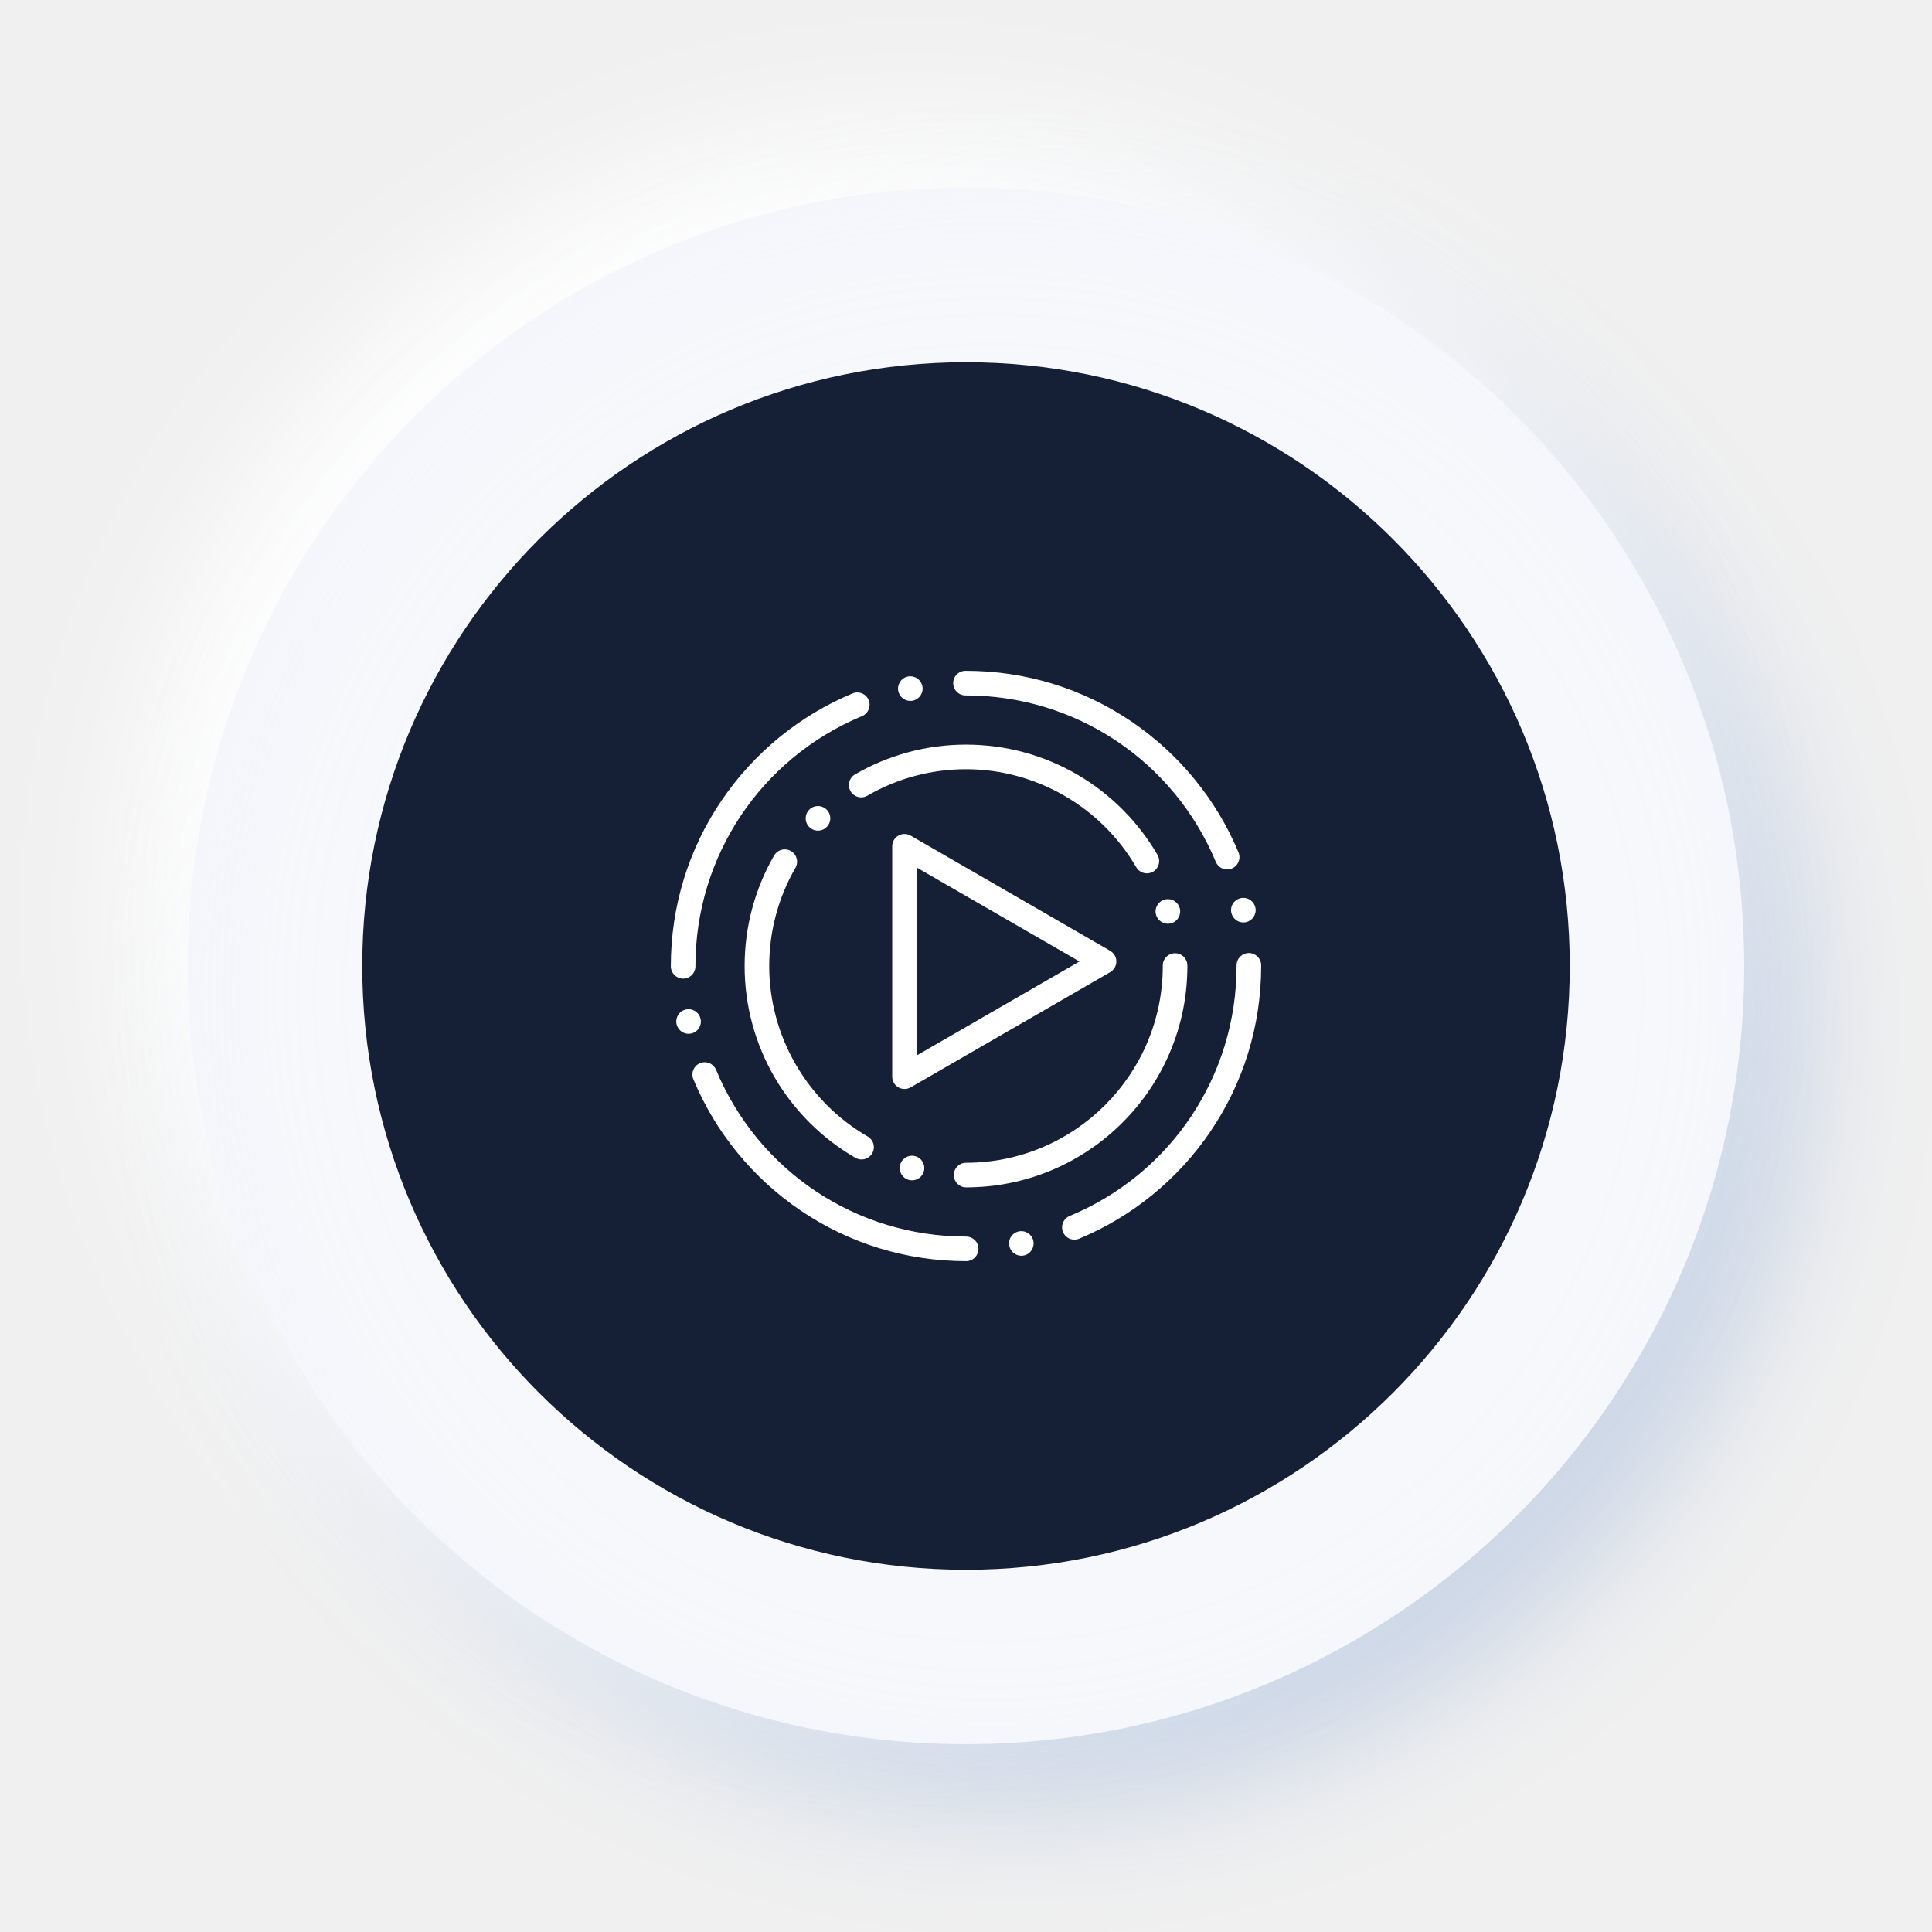
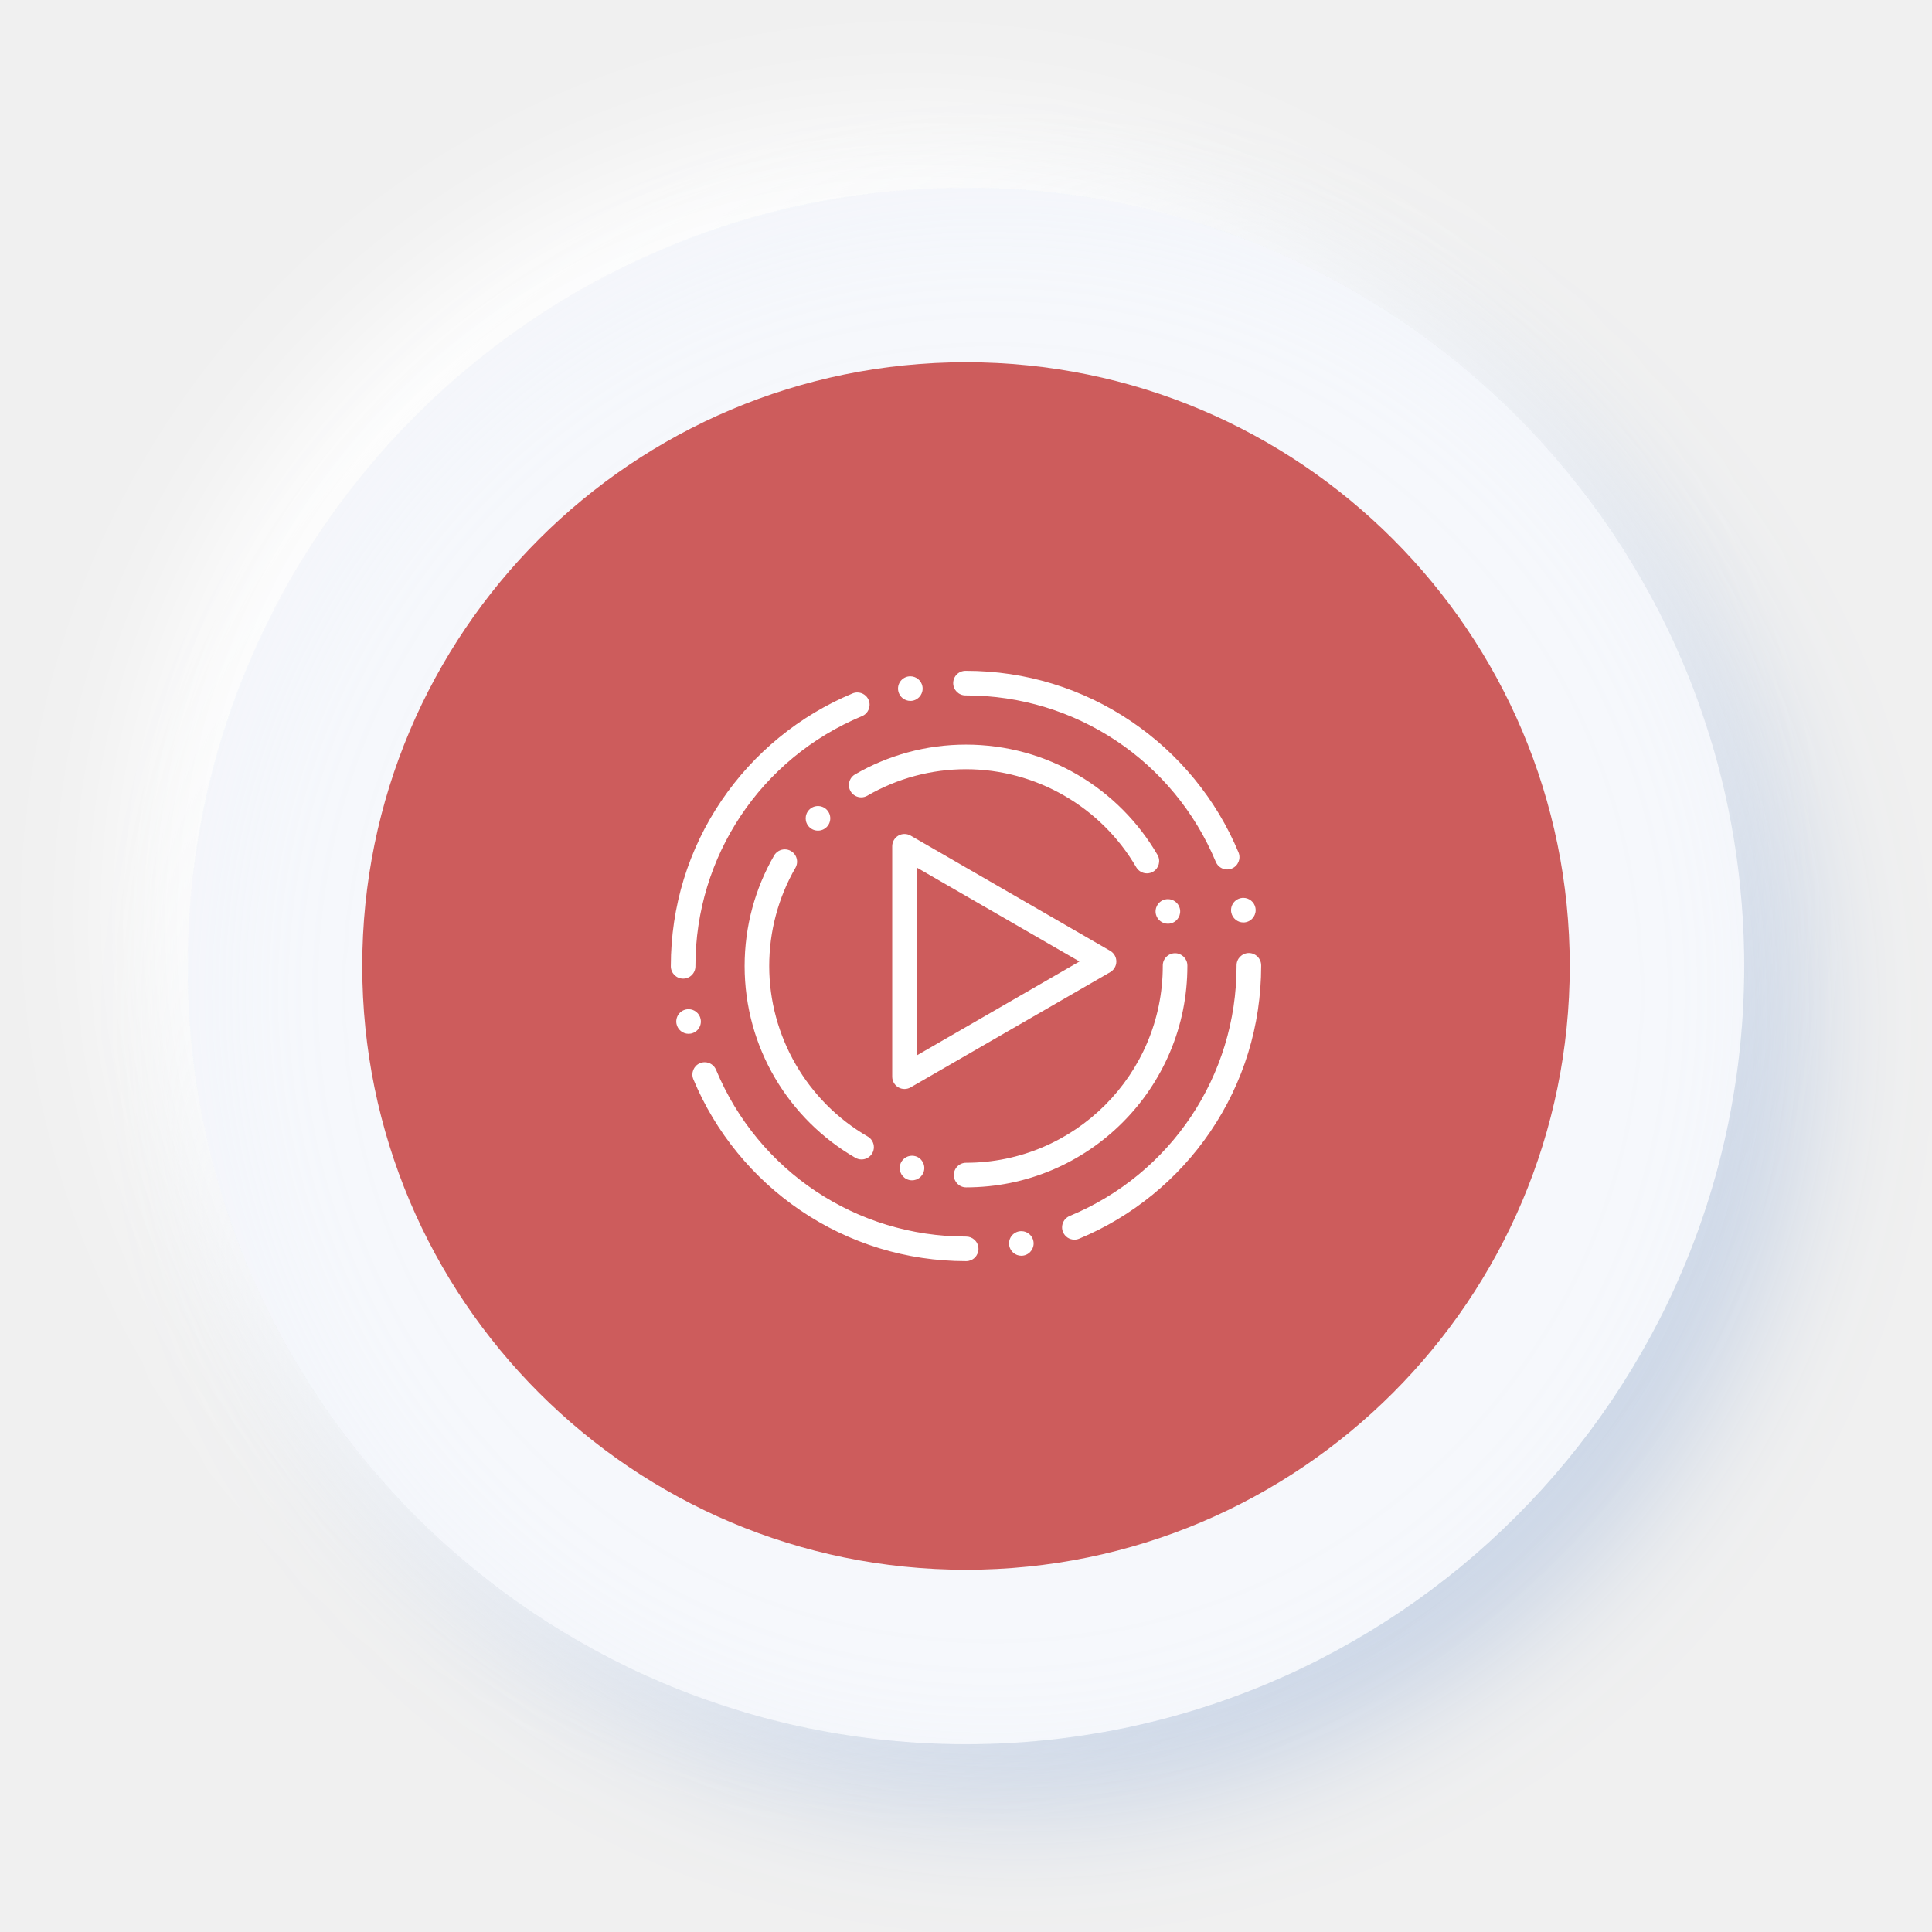
<svg xmlns="http://www.w3.org/2000/svg" width="144" height="144" viewBox="0 0 144 144" fill="none">
  <g filter="url(#filter0_ddi)">
    <circle cx="72" cy="72" r="58" fill="#F6F8FC" />
  </g>
-   <circle cx="72" cy="72" r="45" fill="#151F35" />
+   <circle cx="72" cy="72" r="45" fill="#CD5C5C" />
  <path d="M72.013 93.999H72C67.568 93.998 63.295 92.686 59.645 90.205C57.886 89.009 56.31 87.566 54.962 85.918C53.603 84.257 52.499 82.415 51.678 80.441C51.484 79.974 51.706 79.436 52.172 79.243C52.285 79.196 52.404 79.172 52.525 79.172C52.896 79.172 53.228 79.394 53.371 79.737C56.512 87.287 63.823 92.166 71.997 92.166H72.011H72.012C72.245 92.166 72.466 92.253 72.636 92.41L72.644 92.418C72.644 92.418 72.644 92.419 72.644 92.419L72.646 92.421C72.648 92.421 72.649 92.423 72.651 92.424C72.652 92.425 72.653 92.426 72.653 92.426C72.654 92.427 72.655 92.429 72.657 92.431L72.67 92.444C72.671 92.445 72.674 92.447 72.676 92.45L72.677 92.451C72.699 92.475 72.721 92.499 72.74 92.525C72.752 92.54 72.762 92.554 72.773 92.569C72.773 92.57 72.773 92.571 72.774 92.571L72.775 92.574C72.776 92.576 72.777 92.577 72.778 92.579L72.775 92.583L72.78 92.58L72.787 92.592C72.788 92.594 72.789 92.596 72.79 92.597C72.792 92.599 72.793 92.601 72.794 92.603C72.795 92.604 72.796 92.606 72.797 92.607L72.8 92.614C72.801 92.615 72.801 92.616 72.802 92.616C72.885 92.755 72.929 92.916 72.93 93.079V93.082C72.93 93.083 72.93 93.084 72.93 93.085C72.929 93.324 72.836 93.551 72.668 93.722C72.668 93.723 72.667 93.724 72.666 93.724C72.665 93.726 72.663 93.728 72.662 93.73L72.656 93.735C72.655 93.736 72.654 93.737 72.653 93.738C72.482 93.906 72.256 93.998 72.016 93.999H72.013ZM76.123 93.596C75.688 93.596 75.31 93.285 75.226 92.858C75.178 92.618 75.227 92.373 75.362 92.169C75.499 91.966 75.706 91.828 75.946 91.78C76.005 91.768 76.065 91.763 76.126 91.763C76.561 91.763 76.939 92.073 77.023 92.5C77.121 92.996 76.799 93.48 76.303 93.578C76.243 93.59 76.184 93.596 76.123 93.596ZM80.079 92.396C79.706 92.396 79.375 92.174 79.232 91.831C79.138 91.605 79.137 91.356 79.232 91.129C79.324 90.903 79.501 90.727 79.727 90.632C87.284 87.494 92.168 80.18 92.167 71.999C92.167 71.991 92.167 71.984 92.167 71.976C92.167 71.968 92.167 71.96 92.167 71.952C92.166 71.447 92.576 71.034 93.081 71.033H93.083C93.588 71.033 93.998 71.443 94 71.947V71.999C93.999 76.433 92.686 80.708 90.202 84.359C89.005 86.12 87.561 87.695 85.911 89.044C84.249 90.402 82.405 91.507 80.43 92.326C80.318 92.372 80.2 92.396 80.079 92.396ZM51.322 77.053C50.886 77.053 50.509 76.742 50.423 76.315C50.376 76.075 50.424 75.83 50.56 75.627C50.696 75.423 50.903 75.285 51.143 75.237C51.203 75.225 51.263 75.22 51.324 75.22C51.759 75.22 52.137 75.53 52.221 75.958C52.269 76.198 52.22 76.442 52.084 76.645C51.949 76.849 51.742 76.987 51.502 77.036C51.442 77.047 51.381 77.053 51.322 77.053ZM50.918 72.941H50.917C50.412 72.941 50.001 72.53 50 72.025V71.999C50.001 67.569 51.311 63.3 53.79 59.651C54.986 57.891 56.427 56.316 58.074 54.967C59.733 53.609 61.575 52.504 63.547 51.683C63.659 51.636 63.778 51.612 63.898 51.612C64.27 51.612 64.603 51.834 64.745 52.177C64.939 52.644 64.718 53.181 64.251 53.375C56.706 56.519 51.832 63.83 51.833 71.999V72.023C51.833 72.268 51.739 72.498 51.566 72.671C51.392 72.846 51.162 72.941 50.918 72.941ZM92.672 68.755C92.237 68.755 91.86 68.446 91.774 68.019C91.773 68.019 91.773 68.018 91.773 68.018C91.726 67.778 91.774 67.534 91.91 67.33C92.046 67.127 92.253 66.988 92.493 66.94C92.553 66.928 92.613 66.922 92.674 66.922C93.108 66.922 93.486 67.232 93.572 67.659C93.671 68.154 93.348 68.638 92.852 68.737C92.794 68.749 92.732 68.755 92.672 68.755ZM91.466 64.804C91.095 64.804 90.762 64.583 90.62 64.24C87.474 56.703 80.167 51.833 72.003 51.833H71.962C71.458 51.833 71.047 51.423 71.046 50.919C71.046 50.674 71.14 50.443 71.313 50.27C71.486 50.096 71.716 50.001 71.96 50C71.961 50 71.961 50 71.961 50H71.965H71.972C71.983 50 71.991 50 72 50C76.427 50.001 80.695 51.31 84.344 53.787C86.103 54.981 87.678 56.42 89.026 58.066C90.385 59.724 91.49 61.563 92.311 63.534C92.507 64.001 92.285 64.538 91.819 64.733C91.707 64.78 91.587 64.804 91.466 64.804ZM67.851 52.241C67.415 52.241 67.037 51.931 66.952 51.504C66.904 51.264 66.953 51.019 67.088 50.816C67.224 50.612 67.431 50.474 67.671 50.425C67.731 50.413 67.792 50.408 67.852 50.408C68.287 50.408 68.665 50.718 68.75 51.146C68.849 51.641 68.526 52.125 68.031 52.224C67.971 52.236 67.911 52.241 67.851 52.241Z" fill="white" />
  <path d="M72.009 88.499C71.503 88.499 71.093 88.088 71.093 87.583C71.093 87.338 71.187 87.108 71.36 86.935C71.533 86.761 71.763 86.666 72.008 86.666C80.091 86.662 86.668 80.083 86.667 72V71.968C86.666 71.722 86.761 71.492 86.933 71.319C87.107 71.144 87.337 71.049 87.582 71.048H87.583C88.088 71.048 88.499 71.459 88.5 71.963V72C88.5 74.226 88.064 76.387 87.204 78.42C86.79 79.398 86.279 80.34 85.684 81.222C85.094 82.096 84.416 82.917 83.67 83.663C82.924 84.41 82.103 85.088 81.23 85.678C80.348 86.274 79.406 86.786 78.429 87.2C76.395 88.06 74.236 88.498 72.009 88.499ZM67.977 87.975C67.897 87.975 67.817 87.965 67.74 87.944C67.252 87.814 66.96 87.31 67.09 86.822C67.198 86.421 67.561 86.141 67.976 86.141C68.055 86.141 68.134 86.152 68.212 86.172C68.701 86.302 68.992 86.806 68.862 87.294C68.755 87.695 68.391 87.975 67.977 87.975ZM64.217 86.419C64.056 86.419 63.898 86.377 63.758 86.297C61.294 84.874 59.226 82.824 57.779 80.371C57.046 79.129 56.48 77.796 56.097 76.411C55.701 74.981 55.5 73.496 55.5 72C55.5 70.531 55.693 69.074 56.075 67.668C56.445 66.304 56.991 64.991 57.698 63.765C57.861 63.483 58.167 63.307 58.493 63.307C58.653 63.307 58.811 63.349 58.95 63.43C59.163 63.552 59.314 63.75 59.377 63.986C59.442 64.223 59.409 64.469 59.287 64.682C58.009 66.898 57.333 69.427 57.333 72C57.333 77.221 60.146 82.091 64.674 84.709C64.675 84.709 64.675 84.709 64.676 84.709C64.959 84.873 65.134 85.178 65.134 85.505C65.133 85.665 65.091 85.823 65.011 85.961C64.847 86.244 64.543 86.419 64.217 86.419ZM87.047 68.85C86.635 68.85 86.271 68.572 86.162 68.174C86.162 68.173 86.162 68.173 86.162 68.173C86.031 67.684 86.321 67.18 86.809 67.049C86.888 67.028 86.967 67.017 87.048 67.017C87.461 67.017 87.825 67.295 87.933 67.695C88.064 68.183 87.774 68.687 87.286 68.819C87.207 68.84 87.127 68.85 87.047 68.85ZM85.483 65.096C85.157 65.096 84.853 64.922 84.689 64.641C82.068 60.134 77.206 57.333 72.001 57.333C69.414 57.333 66.872 58.015 64.648 59.306C64.509 59.387 64.35 59.43 64.189 59.43C63.863 59.43 63.559 59.255 63.395 58.973C63.316 58.835 63.272 58.677 63.272 58.518C63.271 58.19 63.445 57.884 63.728 57.72C64.957 57.006 66.276 56.455 67.646 56.081C69.058 55.695 70.523 55.5 71.999 55.5H72C73.493 55.5 74.974 55.7 76.4 56.093C77.782 56.475 79.112 57.038 80.352 57.767C82.801 59.207 84.849 61.266 86.274 63.72C86.528 64.157 86.38 64.719 85.942 64.973C85.803 65.054 85.644 65.096 85.483 65.096ZM60.967 61.912C60.722 61.912 60.492 61.817 60.319 61.644C59.961 61.287 59.961 60.706 60.318 60.348C60.491 60.174 60.721 60.079 60.967 60.079C61.211 60.079 61.441 60.173 61.614 60.346C61.787 60.519 61.883 60.749 61.884 60.993C61.884 61.239 61.788 61.469 61.616 61.642C61.443 61.816 61.212 61.912 60.967 61.912Z" fill="white" />
  <path d="M67.417 81.167C67.258 81.167 67.1 81.126 66.958 81.044C66.675 80.88 66.5 80.578 66.5 80.25V63.077C66.5 62.75 66.675 62.447 66.958 62.283C67.242 62.119 67.591 62.119 67.875 62.283L82.748 70.87C83.031 71.034 83.206 71.337 83.206 71.664C83.206 71.991 83.031 72.294 82.748 72.458L67.875 81.044C67.733 81.126 67.575 81.167 67.417 81.167ZM68.333 64.665V78.663L80.456 71.664L68.333 64.665Z" fill="white" />
  <defs>
    <filter id="filter0_ddi" x="0" y="0" width="144" height="144" filterUnits="userSpaceOnUse" color-interpolation-filters="sRGB">
      <feFlood flood-opacity="0" result="BackgroundImageFix" />
      <feColorMatrix in="SourceAlpha" type="matrix" values="0 0 0 0 0 0 0 0 0 0 0 0 0 0 0 0 0 0 127 0" />
      <feOffset dx="4" dy="4" />
      <feGaussianBlur stdDeviation="5" />
      <feColorMatrix type="matrix" values="0 0 0 0 0.765 0 0 0 0 0.816 0 0 0 0 0.894 0 0 0 1 0" />
      <feBlend mode="normal" in2="BackgroundImageFix" result="effect1_dropShadow" />
      <feColorMatrix in="SourceAlpha" type="matrix" values="0 0 0 0 0 0 0 0 0 0 0 0 0 0 0 0 0 0 127 0" />
      <feOffset dx="-4" dy="-4" />
      <feGaussianBlur stdDeviation="5" />
      <feColorMatrix type="matrix" values="0 0 0 0 1 0 0 0 0 1 0 0 0 0 1 0 0 0 1 0" />
      <feBlend mode="normal" in2="effect1_dropShadow" result="effect2_dropShadow" />
      <feBlend mode="normal" in="SourceGraphic" in2="effect2_dropShadow" result="shape" />
      <feColorMatrix in="SourceAlpha" type="matrix" values="0 0 0 0 0 0 0 0 0 0 0 0 0 0 0 0 0 0 127 0" result="hardAlpha" />
      <feOffset dx="2" dy="2" />
      <feGaussianBlur stdDeviation="5" />
      <feComposite in2="hardAlpha" operator="arithmetic" k2="-1" k3="1" />
      <feColorMatrix type="matrix" values="0 0 0 0 0.851 0 0 0 0 0.882 0 0 0 0 0.937 0 0 0 0.1 0" />
      <feBlend mode="normal" in2="shape" result="effect3_innerShadow" />
    </filter>
  </defs>
</svg>
